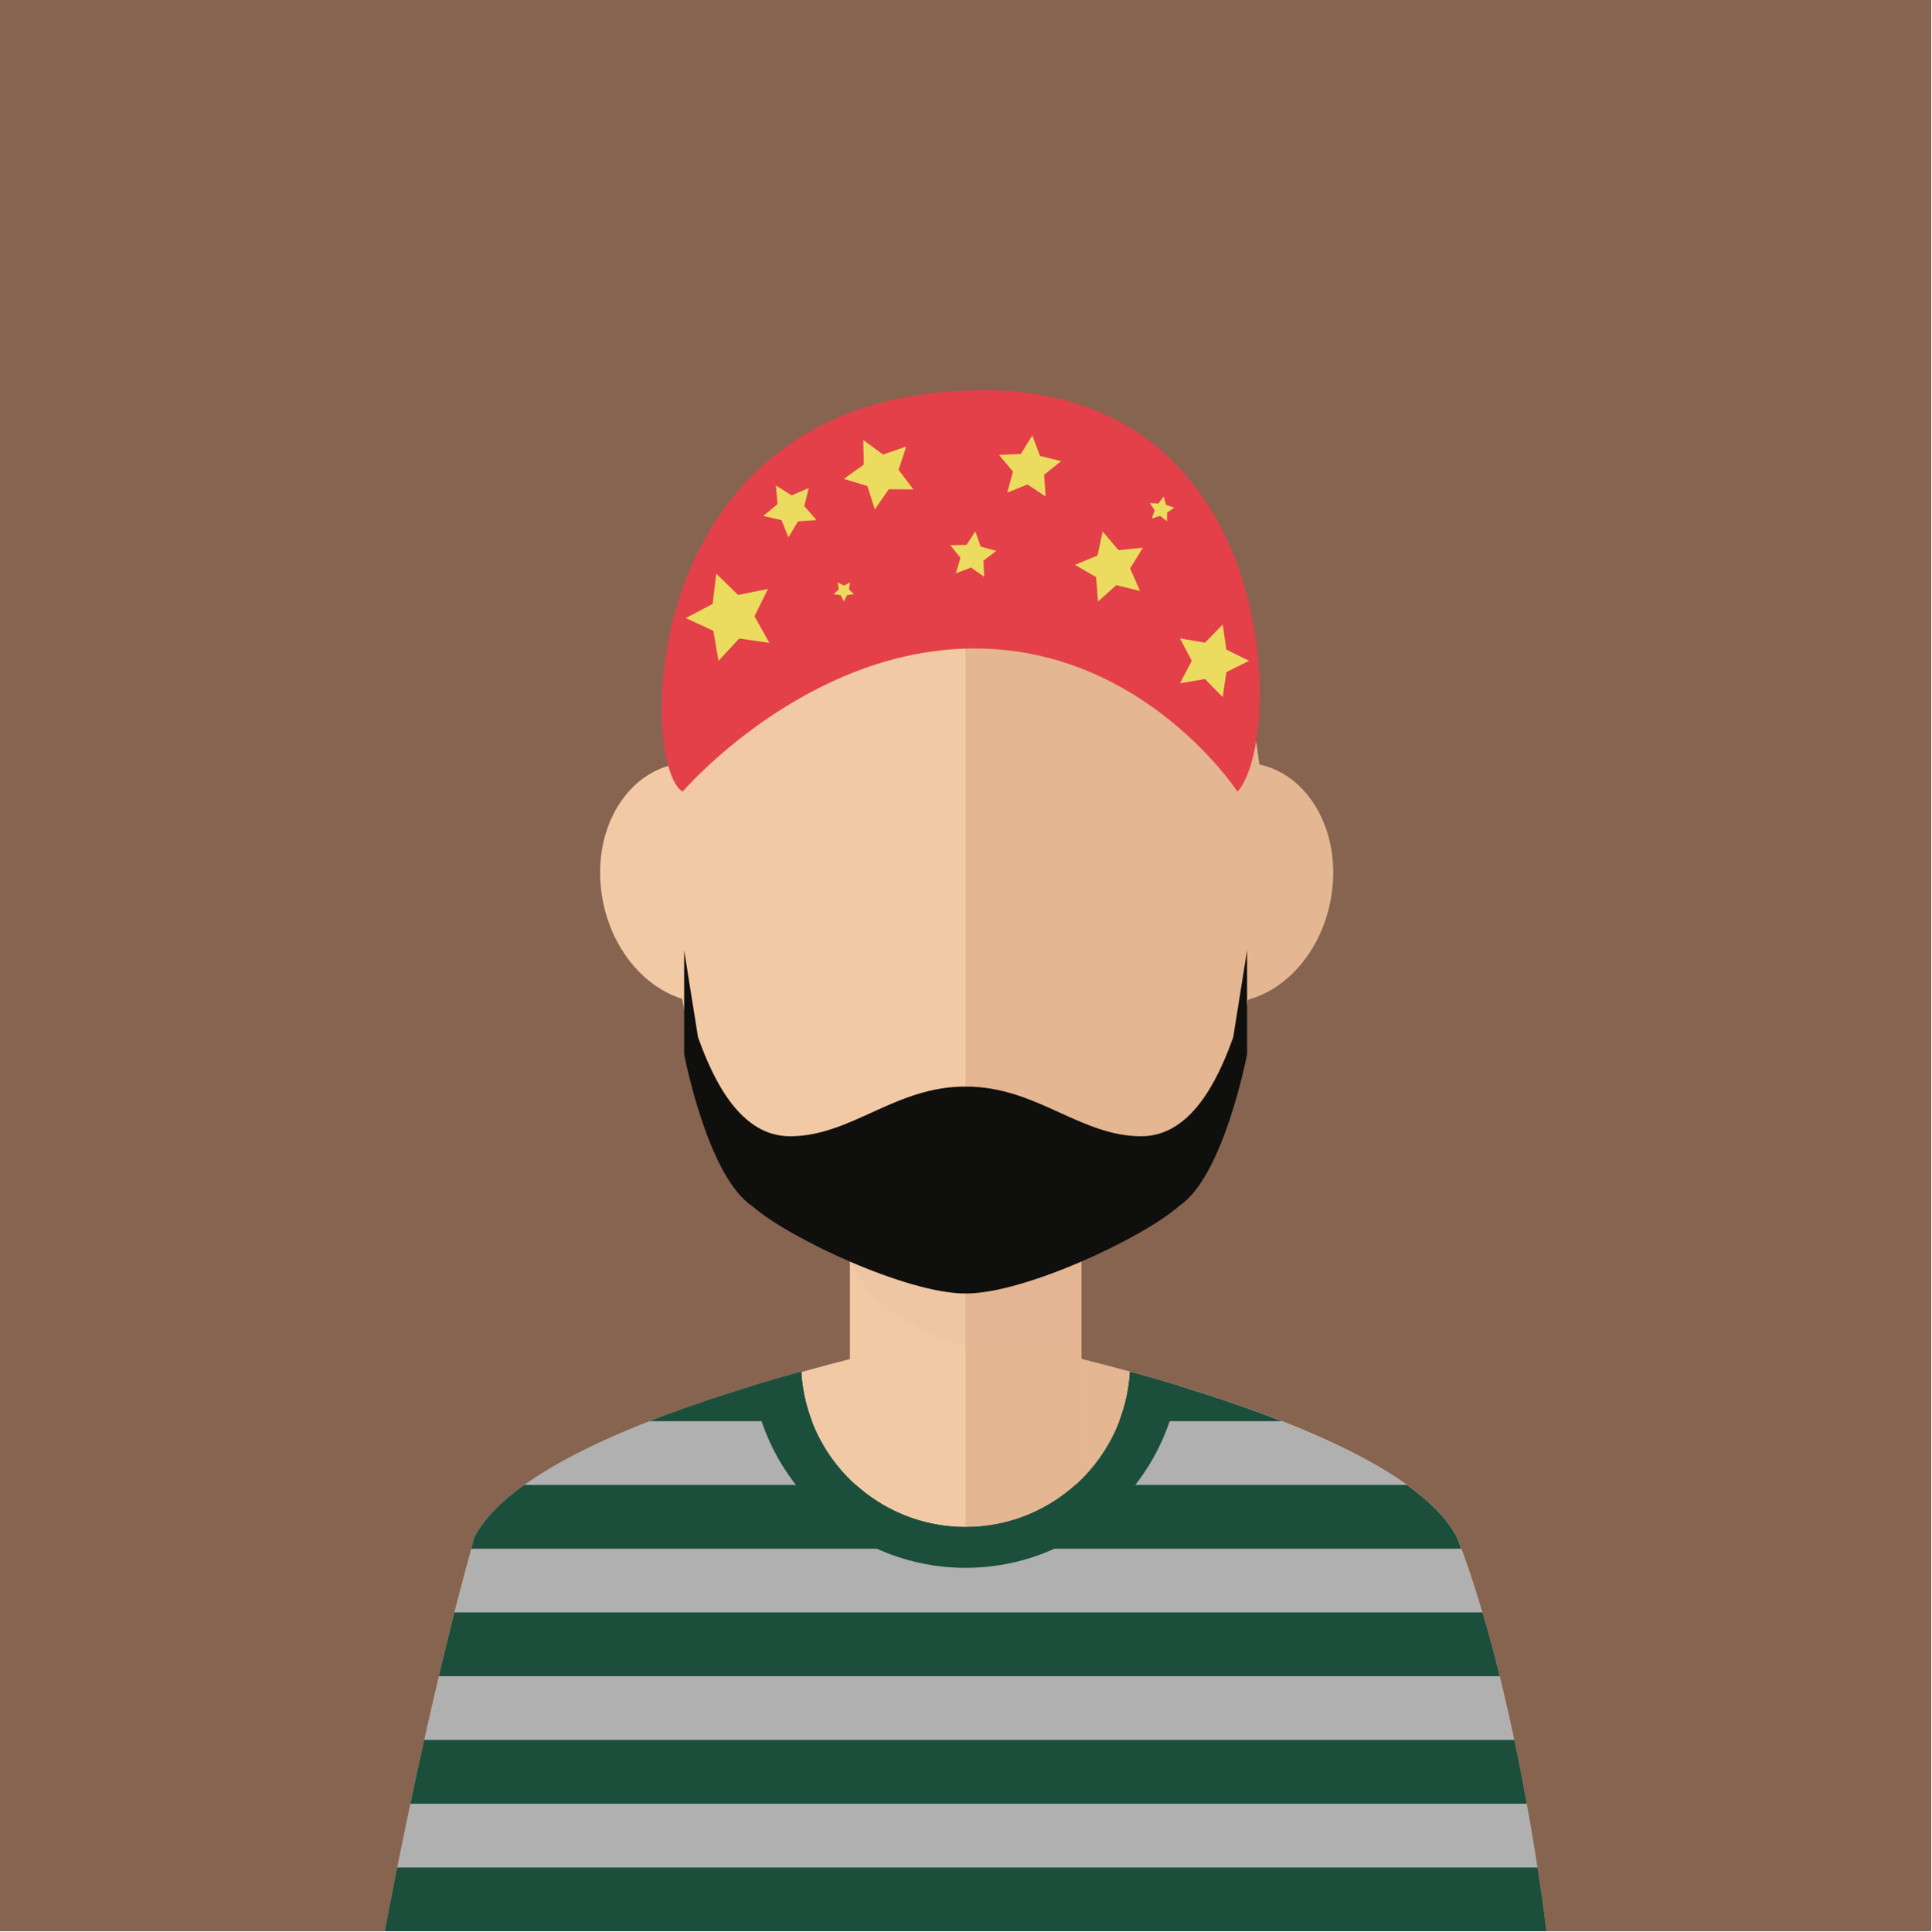
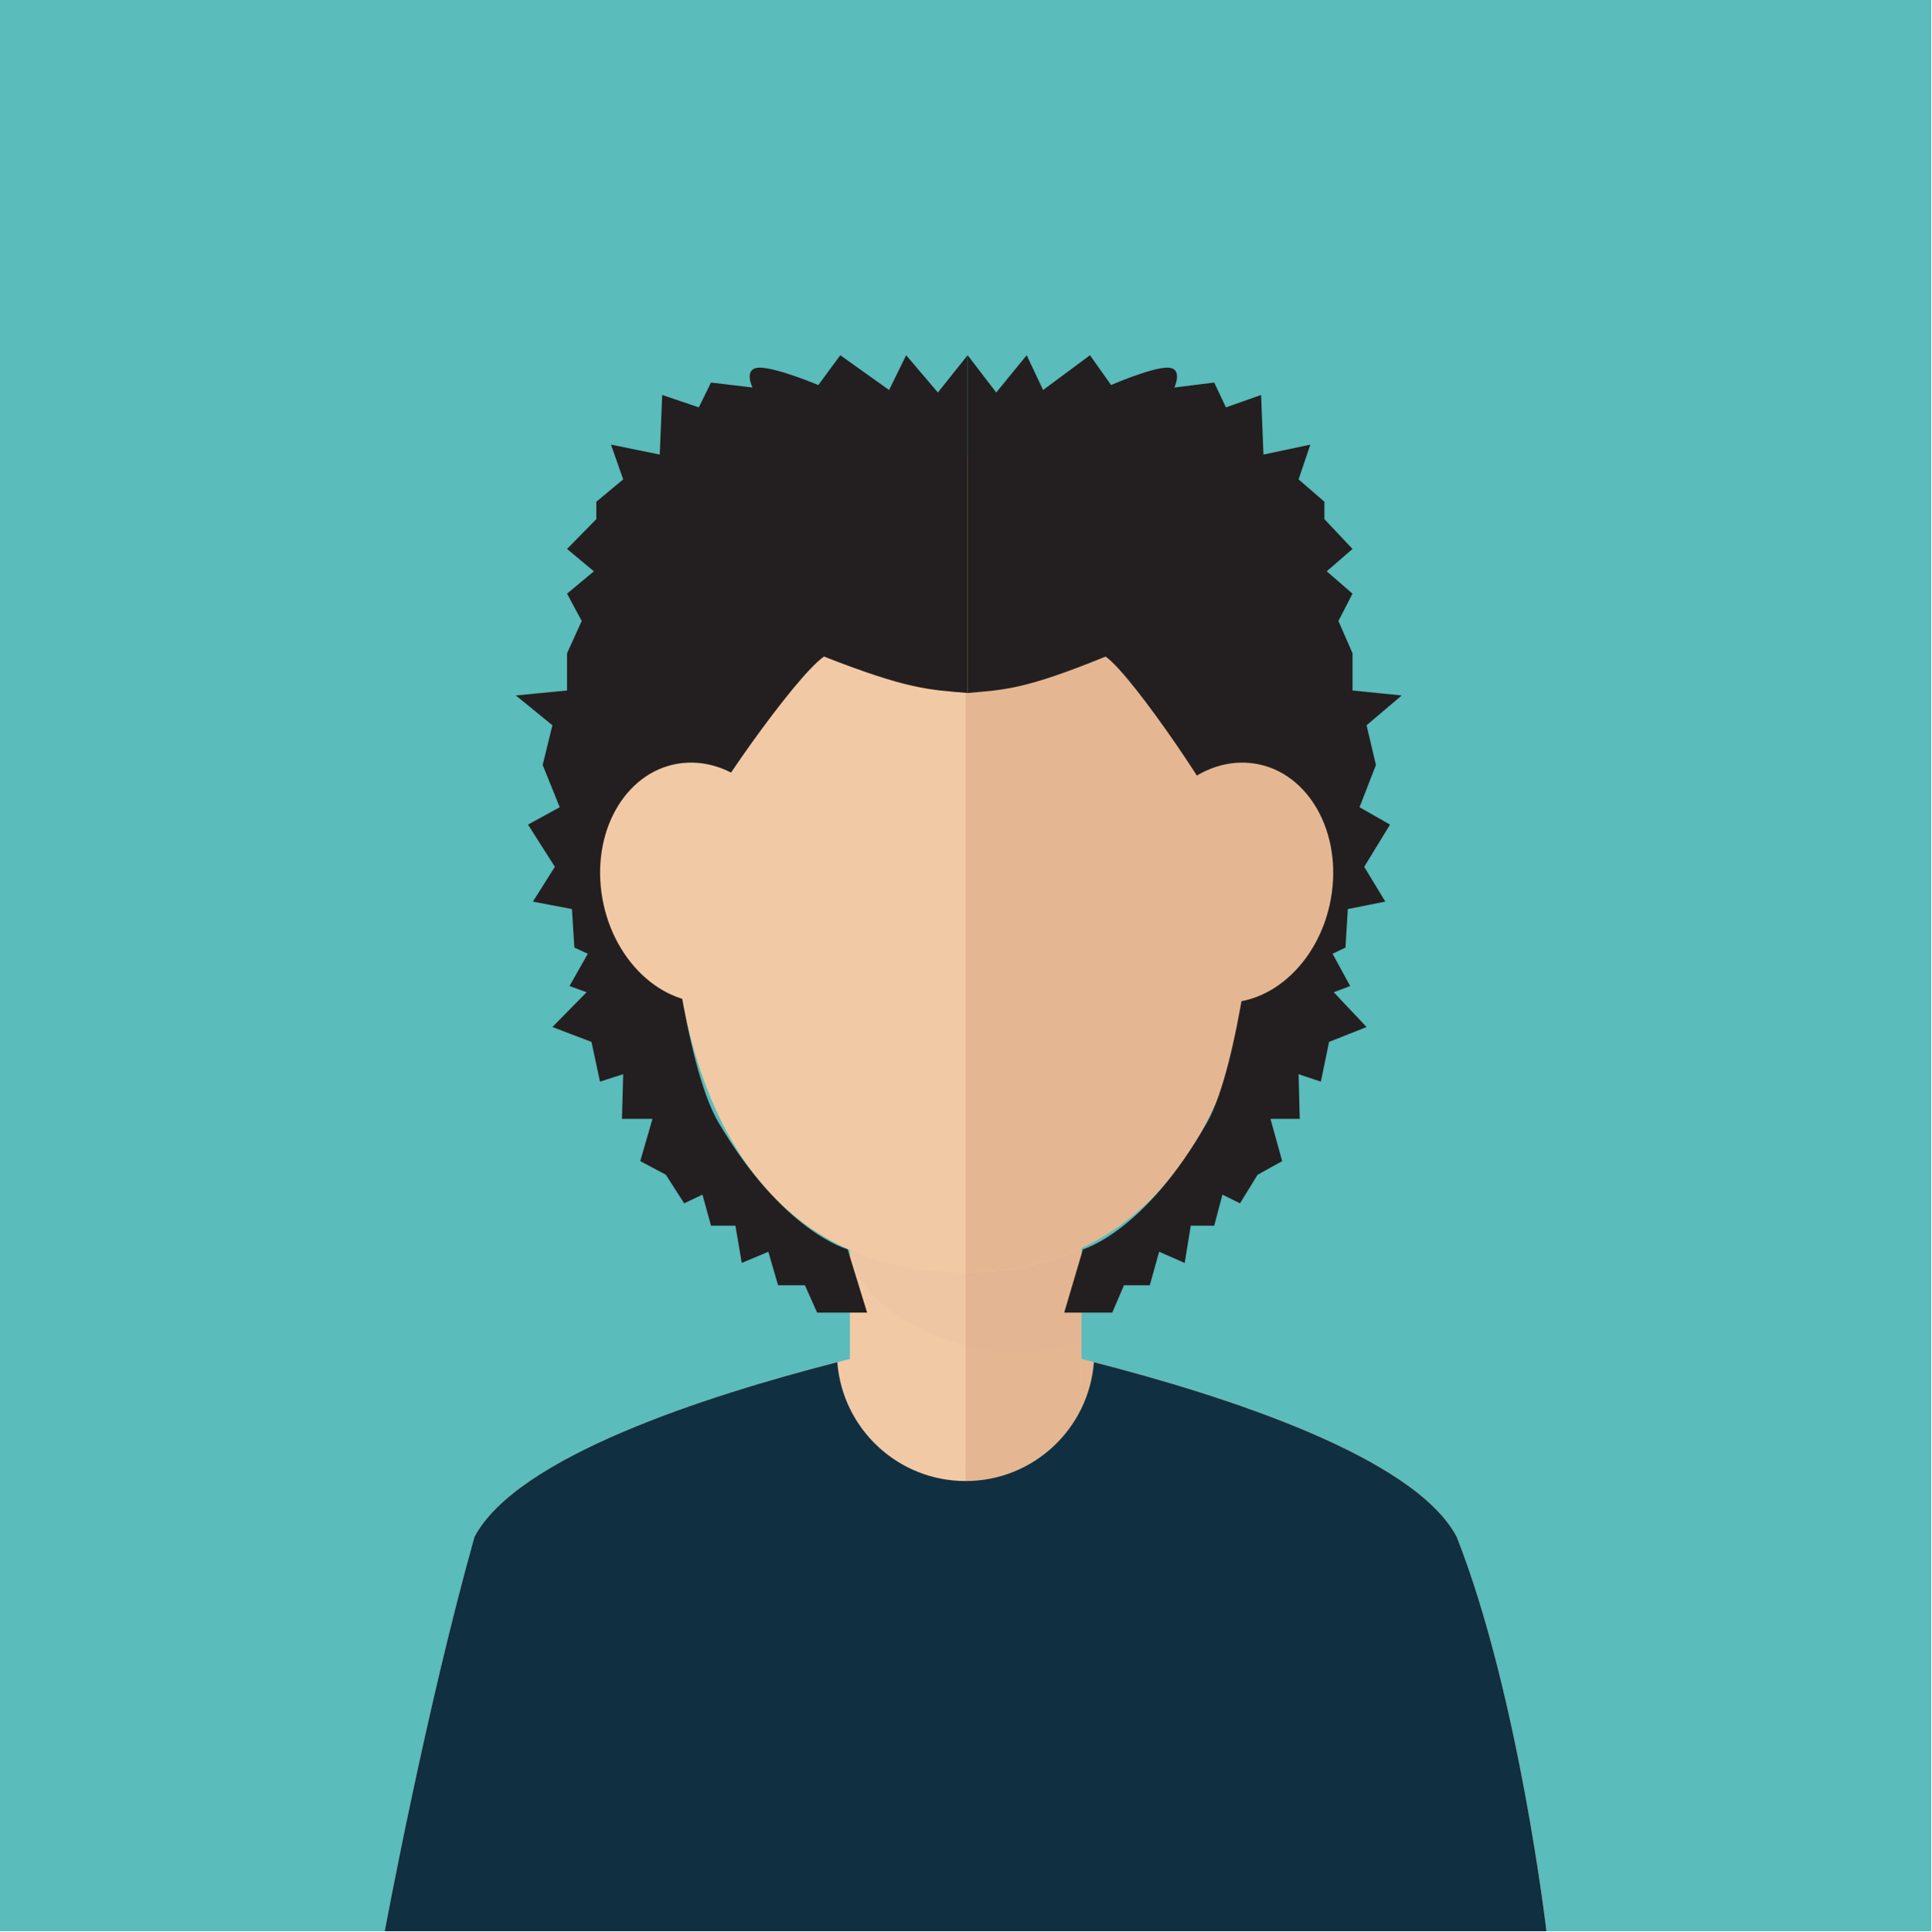
<svg xmlns="http://www.w3.org/2000/svg" version="1.1" id="Layer_1" x="0px" y="0px" viewBox="0 0 145 145" style="enable-background:new 0 0 145 145;" xml:space="preserve">
-   <g id="men_6">
-     <rect style="fill:#876450;" width="145" height="145" />
+   <g id="men_5">
+     <rect style="fill:#5ABCBB;" width="145" height="145" />
    <g>
      <g>
        <g>
          <g>
-             <path style="fill:#F1C9A5;" d="M109.374,115.394c-4.963-9.396-36.874-15.292-36.874-15.292s-30.675,5.554-36.508,15.554       c-3.669,13.039-6.49,29.281-6.49,29.281L72.5,145h42.752C115.252,145,114.039,127.236,109.374,115.394z" />
-             <path style="fill:#E4B692;" d="M72.5,100.102c0,0,31.911,5.896,36.874,15.292c4.665,11.842,6.128,29.606,6.128,29.606H72.5       V100.102z" />
-             <rect x="63.813" y="81" style="fill:#F1C9A5;" width="17.375" height="29.077" />
-             <rect x="72.5" y="81" style="fill:#E4B692;" width="8.688" height="29.077" />
-             <path style="opacity:0.1;fill:#DDAC8C;enable-background:new    ;" d="M63.813,94.474c1.563,4.485,7.869,7.057,12.5,7.057       c1.676,0,3.306-0.281,4.875-0.795V81H63.813V94.474z" />
-             <path style="fill:#F1C9A5;" d="M94.838,62.653c0-18.162-10.001-28.489-22.338-28.489c-12.336,0-22.338,10.327-22.338,28.489       c0,24.429,10.002,32.886,22.338,32.886C84.837,95.539,94.838,86.063,94.838,62.653z" />
-             <path style="fill:#E4B692;" d="M91.438,75.246c-4.049-0.424-6.783-4.787-6.098-9.739c0.678-4.957,4.513-8.638,8.564-8.216       c4.047,0.422,6.776,4.783,6.093,9.739C99.318,71.988,95.487,75.665,91.438,75.246z" />
-             <path style="fill:#F1C9A5;" d="M45.161,67.031c-0.684-4.957,2.046-9.317,6.091-9.739c4.054-0.422,7.889,3.259,8.567,8.216       c0.684,4.953-2.052,9.315-6.1,9.739C49.671,75.665,45.84,71.988,45.161,67.031z" />
-             <path style="fill:#E4B692;" d="M94.838,62.653c0-18.162-10.001-28.489-22.338-28.489v61.375       C84.837,95.539,94.838,86.063,94.838,62.653z" />
+             <path style="fill:#F1C9A5;" d="M109.374,115.394c-4.964-9.396-36.875-15.292-36.875-15.292s-31.91,5.896-36.874,15.292       C31.957,128.433,28.888,145,28.888,145h43.611h43.612C116.112,145,114.04,127.236,109.374,115.394z" />
+             <path style="fill:#E4B692;" d="M72.499,100.102c0,0,31.911,5.896,36.875,15.292c4.665,11.842,6.737,29.606,6.737,29.606H72.499       V100.102z" />
+             <rect x="63.813" y="81" style="fill:#F1C9A5;" width="17.374" height="29.077" />
+             <rect x="72.499" y="81" style="fill:#E4B692;" width="8.688" height="29.077" />
+             <path style="opacity:0.1;fill:#DDAC8C;enable-background:new    ;" d="M63.813,94.474c1.563,4.485,7.868,7.057,12.499,7.057       c1.676,0,3.306-0.281,4.875-0.795V81H63.813V94.474z" />
+             <path style="fill:#F1C9A5;" d="M94.837,62.653c0-18.162-10.001-28.489-22.338-28.489c-12.336,0-22.337,10.327-22.337,28.489       c0,24.428,10.001,32.886,22.337,32.886C84.837,95.539,94.837,86.063,94.837,62.653z" />
+             <path style="fill:#F1C9A5;" d="M94.837,62.653c0-18.162-10.001-28.489-22.338-28.489c-12.336,0-22.337,10.327-22.337,28.489       c0,24.428,10.001,32.886,22.337,32.886C84.837,95.539,94.837,86.063,94.837,62.653z" />
+             <path style="fill:#F1C9A5;" d="M45.161,67.031c-0.684-4.957,2.046-9.318,6.092-9.74c4.053-0.422,7.888,3.259,8.567,8.216       c0.683,4.953-2.053,9.315-6.1,9.739C49.671,75.665,45.84,71.988,45.161,67.031z" />
+             <path style="fill:#E4B692;" d="M94.837,62.653c0-18.162-10.001-28.489-22.338-28.489v61.375       C84.837,95.539,94.837,86.063,94.837,62.653z" />
+             <path style="fill:#102F41;" d="M109.374,115.394c-3.181-6.021-17.418-10.601-27.242-13.117       c-0.382,4.99-4.545,8.923-9.633,8.923c-5.088,0-9.25-3.933-9.632-8.923c-9.824,2.516-24.061,7.096-27.242,13.117       C31.957,128.433,28.888,145,28.888,145h43.611h43.612C116.112,145,114.04,127.236,109.374,115.394z" />
          </g>
-           <path style="fill:#0F0F0D;" d="M92.594,77.874c-1.201,3.378-3.234,7.44-6.907,7.44c-4.592,0-7.875-3.731-13.142-3.731      c-0.015,0-0.029,0.002-0.044,0.002c-0.016,0-0.03-0.002-0.046-0.002c-5.266,0-8.548,3.731-13.14,3.731      c-3.674,0-5.705-4.062-6.907-7.44l-1.04-6.508v7.788c0,0,1.745,9.171,5.096,11.387c2.728,2.424,11.635,6.576,15.99,6.576h0.001      c0.015,0,0.03-0.002,0.046-0.002c0.015,0,0.03,0.002,0.044,0.002h0.002c4.356,0,13.263-4.152,15.99-6.576      c3.351-2.216,5.096-11.387,5.096-11.387v-7.788L92.594,77.874z" />
-           <path style="fill:#B0B0B0;" d="M109.374,115.394c-2.899-5.487-14.979-9.777-24.534-12.399      c-0.374,6.499-5.747,11.658-12.34,11.658s-11.966-5.159-12.34-11.658c-9.556,2.622-21.635,6.912-24.534,12.399      C31.957,128.433,28.889,145,28.889,145H72.5h43.611C116.111,145,114.039,127.236,109.374,115.394z" />
-           <path style="fill:#1B4E3B;" d="M29.821,140.213c-0.59,2.938-0.933,4.787-0.933,4.787H72.5h43.611c0,0-0.218-1.868-0.671-4.787      H29.821z" />
-           <path style="fill:#1B4E3B;" d="M30.81,135.427h83.827c-0.273-1.504-0.586-3.117-0.938-4.787h-81.85      C31.474,132.322,31.126,133.931,30.81,135.427z" />
-           <path style="fill:#1B4E3B;" d="M32.947,125.854h79.657c-0.397-1.603-0.83-3.211-1.298-4.787h-77.19      C33.713,122.664,33.321,124.269,32.947,125.854z" />
-           <path style="fill:#1B4E3B;" d="M72.5,114.653c-3.169,0-6.049-1.2-8.234-3.16H39.364c-1.701,1.22-3.01,2.522-3.738,3.901      c-0.082,0.293-0.164,0.59-0.246,0.886h74.332c-0.111-0.298-0.224-0.595-0.338-0.886c-0.728-1.378-2.037-2.681-3.738-3.901      H80.734C78.549,113.454,75.669,114.653,72.5,114.653z" />
-           <g>
-             <g>
-               <path style="fill:#1B4E3B;" d="M48.757,106.706h12.209c-0.447-1.164-0.731-2.409-0.806-3.711        C56.509,103.996,52.492,105.244,48.757,106.706z" />
-               <path style="fill:#1B4E3B;" d="M84.034,106.706h12.209c-3.735-1.462-7.752-2.71-11.403-3.711        C84.765,104.298,84.481,105.542,84.034,106.706z" />
-             </g>
-           </g>
-           <path style="fill:#1B4E3B;" d="M56.527,104.042c1.21,7.744,7.89,13.675,15.973,13.675s14.763-5.932,15.974-13.675      c-1.235-0.374-2.454-0.723-3.634-1.047c-0.374,6.499-5.747,11.658-12.34,11.658s-11.966-5.159-12.34-11.658      C58.98,103.319,57.762,103.668,56.527,104.042z" />
        </g>
      </g>
-       <path style="fill:#E44049;" d="M92.912,59.437c0,0-7.016-10.749-19.733-10.749S51.253,59.437,51.253,59.437    c-3.29-1.897-3.726-30.139,22.583-30.139C96.233,29.298,96.421,55.643,92.912,59.437z" />
-       <polygon style="fill:#EBDC5F;" points="68.578,36.744 66.735,36.733 65.683,38.246 65.122,36.49 63.359,35.956 64.855,34.882     64.818,33.04 66.303,34.13 68.043,33.525 67.465,35.275   " />
-       <polygon style="fill:#EBDC5F;" points="78.506,37.275 77.142,36.374 75.625,36.986 76.061,35.41 75.011,34.156 76.645,34.084     77.511,32.698 78.084,34.23 79.672,34.625 78.392,35.644   " />
-       <polygon style="fill:#EBDC5F;" points="85.597,44.367 83.811,43.936 82.441,45.165 82.298,43.332 80.706,42.41 82.405,41.707     82.791,39.909 83.984,41.308 85.813,41.119 84.851,42.687   " />
-       <polygon style="fill:#EBDC5F;" points="73.896,43.304 72.9,42.614 71.767,43.044 72.114,41.883 71.354,40.938 72.567,40.91     73.23,39.896 73.632,41.04 74.802,41.358 73.838,42.093   " />
-       <polygon style="fill:#EBDC5F;" points="57.763,48.267 55.502,47.939 53.948,49.617 53.563,47.364 51.487,46.406 53.508,45.343     53.778,43.073 55.415,44.667 57.658,44.222 56.647,46.272   " />
-       <polygon style="fill:#EBDC5F;" points="63.359,45.165 63.125,44.69 62.6,44.613 62.979,44.244 62.891,43.722 63.359,43.968     63.827,43.722 63.738,44.244 64.118,44.613 63.593,44.69   " />
-       <polygon style="fill:#EBDC5F;" points="61.31,39.049 59.912,39.143 59.198,40.348 58.676,39.049 57.31,38.742 58.384,37.845     58.253,36.45 59.439,37.194 60.726,36.639 60.384,37.998   " />
-       <polygon style="fill:#EBDC5F;" points="91.803,52.345 90.473,50.981 88.595,51.303 89.481,49.617 88.596,47.931 90.473,48.253     91.803,46.889 92.077,48.775 93.784,49.617 92.077,50.46   " />
-       <polygon style="fill:#EBDC5F;" points="87.37,37.275 87.55,37.905 88.171,38.115 87.627,38.479 87.62,39.135 87.105,38.731     86.479,38.926 86.704,38.311 86.325,37.777 86.979,37.801   " />
+       <path style="fill:#231F20;" d="M53.941,84.27c4.859,8.252,9.698,9.528,9.698,9.528l1.466,4.755H63h-1.65l-0.915-2.051H58.42    l-0.733-2.517l-1.996,0.839l-0.475-2.797h-1.833l-0.641-2.331l-1.374,0.653l-1.374-2.145l-1.923-1.025l0.916-3.17h-2.289    l0.092-3.357l-1.741,0.56l-0.641-2.983l-2.931-1.119l2.564-2.611l-1.282-0.466l1.373-2.423l-1.007-0.466l-0.184-2.891l-2.93-0.559    l1.649-2.611l-2.016-3.17l2.382-1.306l-1.282-3.169l0.732-2.984l-2.747-2.238l3.846-0.372v-2.797l1.1-2.424l-1.1-2.051    l2.016-1.678l-2.016-1.679l2.198-2.238v-1.305l2.016-1.678l-0.916-2.611l3.662,0.746l0.184-4.475l2.748,0.932l0.915-1.864    l3.114,0.373c0,0-0.732-1.492,0.549-1.492c1.282,0,4.397,1.306,4.397,1.306l1.648-2.238l3.663,2.611l1.283-2.611l2.381,2.797    l2.234-2.797c0,0,0,15.664,0,25.36c-2.895-0.248-4.433-0.248-10.782-2.735c-2.197,1.492-9.28,11.686-9.28,12.68    s-1.222,11.189-1.222,11.189l-1.274-6.08C50.093,67.081,51.363,79.891,53.941,84.27z" />
+       <path style="fill:#231F20;" d="M90.629,84.27c-4.669,8.252-9.318,9.528-9.318,9.528l-1.408,4.755h2.022h1.585l0.88-2.051h1.937    l0.703-2.517l1.919,0.839l0.457-2.797h1.761l0.615-2.331l1.32,0.653l1.32-2.145l1.848-1.025l-0.88-3.17h2.199l-0.088-3.357    l1.673,0.56l0.615-2.983l2.816-1.119l-2.465-2.611l1.233-0.466l-1.32-2.423l0.968-0.466l0.177-2.891l2.814-0.559l-1.584-2.611    l1.937-3.17l-2.288-1.306l1.231-3.169l-0.703-2.984l2.64-2.238l-3.695-0.372v-2.797l-1.057-2.424l1.057-2.051l-1.937-1.678    l1.937-1.679l-2.112-2.238v-1.305l-1.936-1.678l0.881-2.611l-3.52,0.746l-0.177-4.475l-2.64,0.932l-0.88-1.864l-2.992,0.373    c0,0,0.704-1.492-0.527-1.492c-1.232,0-4.225,1.306-4.225,1.306l-1.584-2.238l-3.52,2.611l-1.232-2.611l-2.288,2.797l-2.146-2.797    c0,0,0,15.664,0,25.36c2.78-0.248,4.259-0.248,10.359-2.735c2.112,1.492,8.917,11.686,8.917,12.68s1.174,11.189,1.174,11.189    l1.225-6.08C94.327,67.081,93.107,79.891,90.629,84.27z" />
+       <path style="fill:#F1C9A5;" d="M45.161,67.031c-0.684-4.957,2.046-9.318,6.092-9.74c4.053-0.422,7.888,3.259,8.567,8.216    c0.683,4.953-2.053,9.315-6.1,9.739C49.671,75.665,45.84,71.988,45.161,67.031z" />
+       <path style="fill:#E4B692;" d="M91.438,75.246c-4.05-0.424-6.783-4.787-6.098-9.739c0.677-4.957,4.513-8.638,8.563-8.216    c4.047,0.422,6.777,4.783,6.094,9.74C99.318,71.988,95.487,75.665,91.438,75.246z" />
    </g>
  </g>
  <g>
</g>
  <g>
</g>
  <g>
</g>
  <g>
</g>
  <g>
</g>
  <g>
</g>
  <g>
</g>
  <g>
</g>
  <g>
</g>
  <g>
</g>
  <g>
</g>
  <g>
</g>
  <g>
</g>
  <g>
</g>
  <g>
</g>
</svg>
